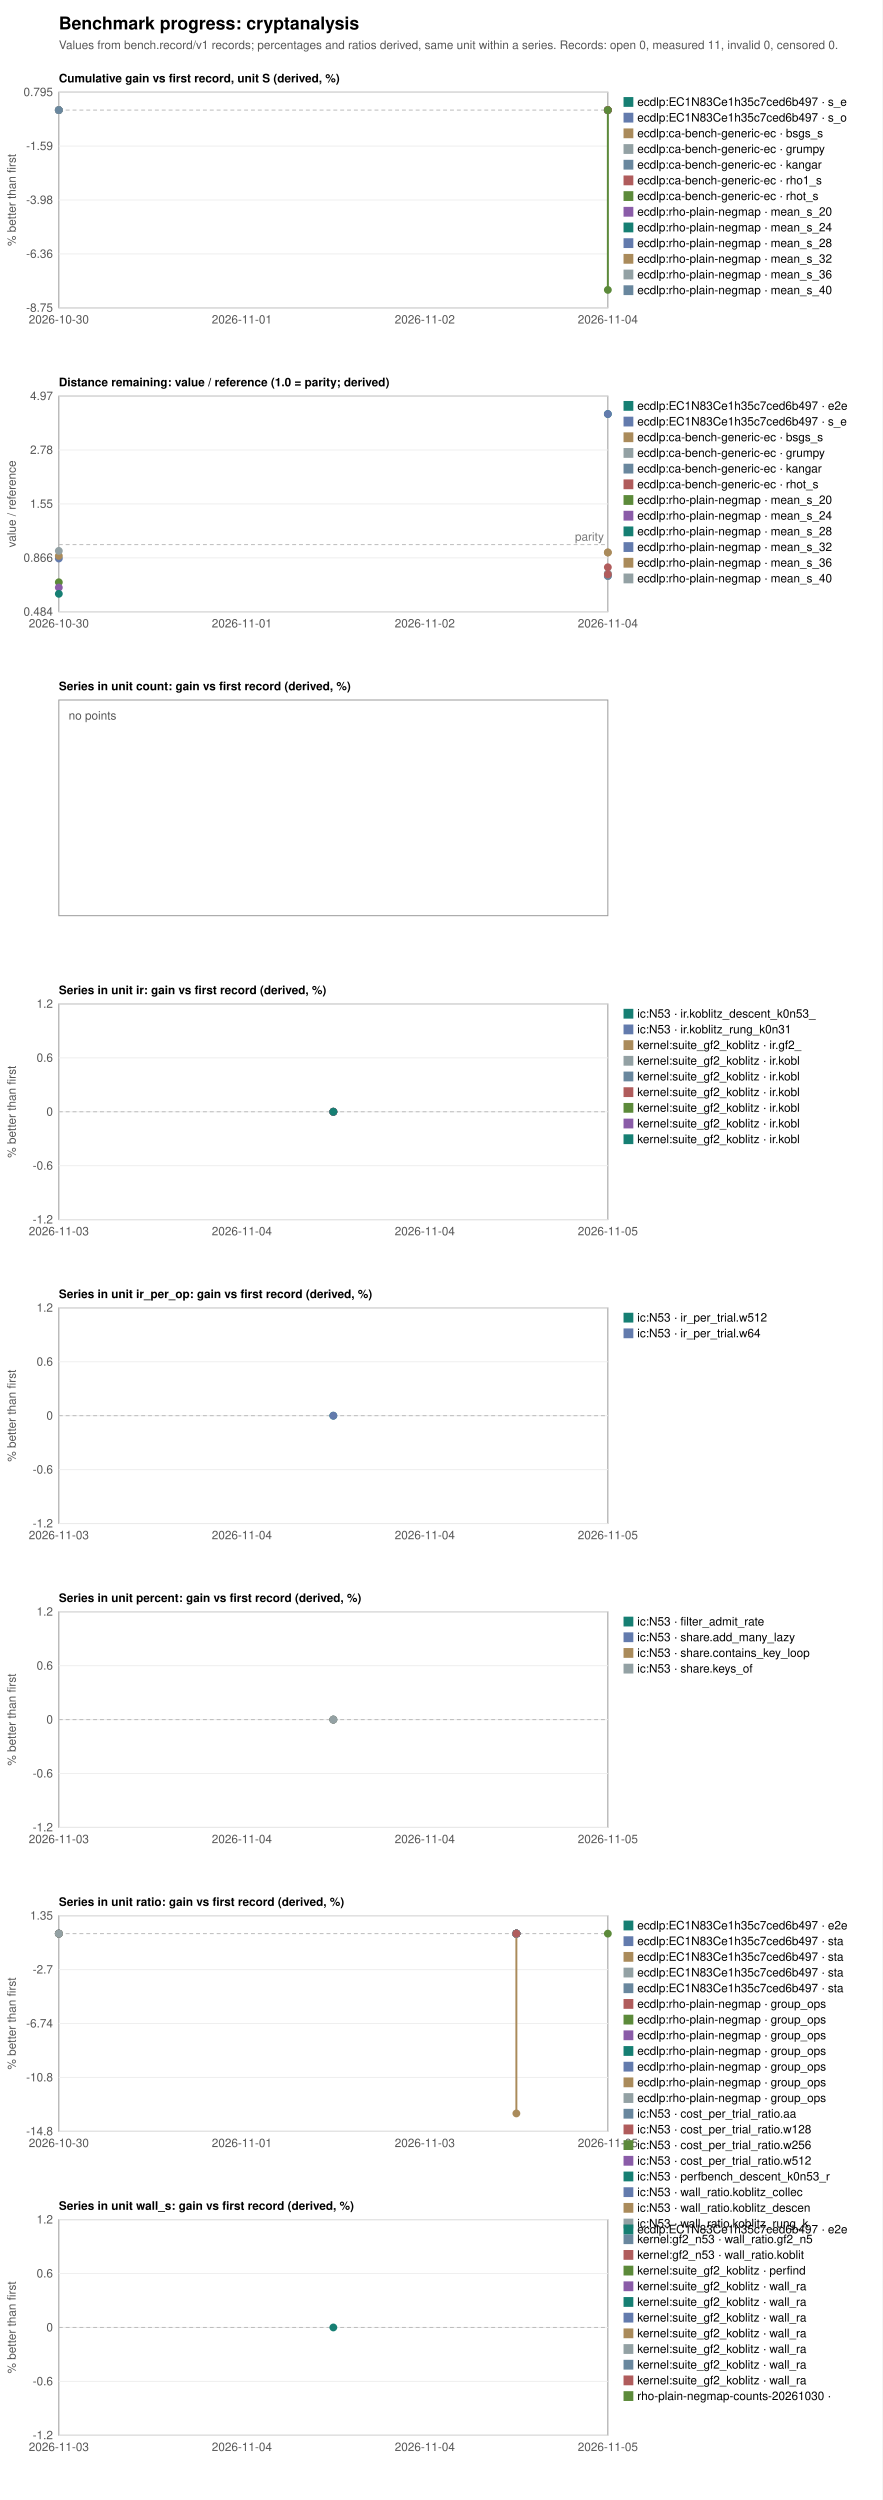
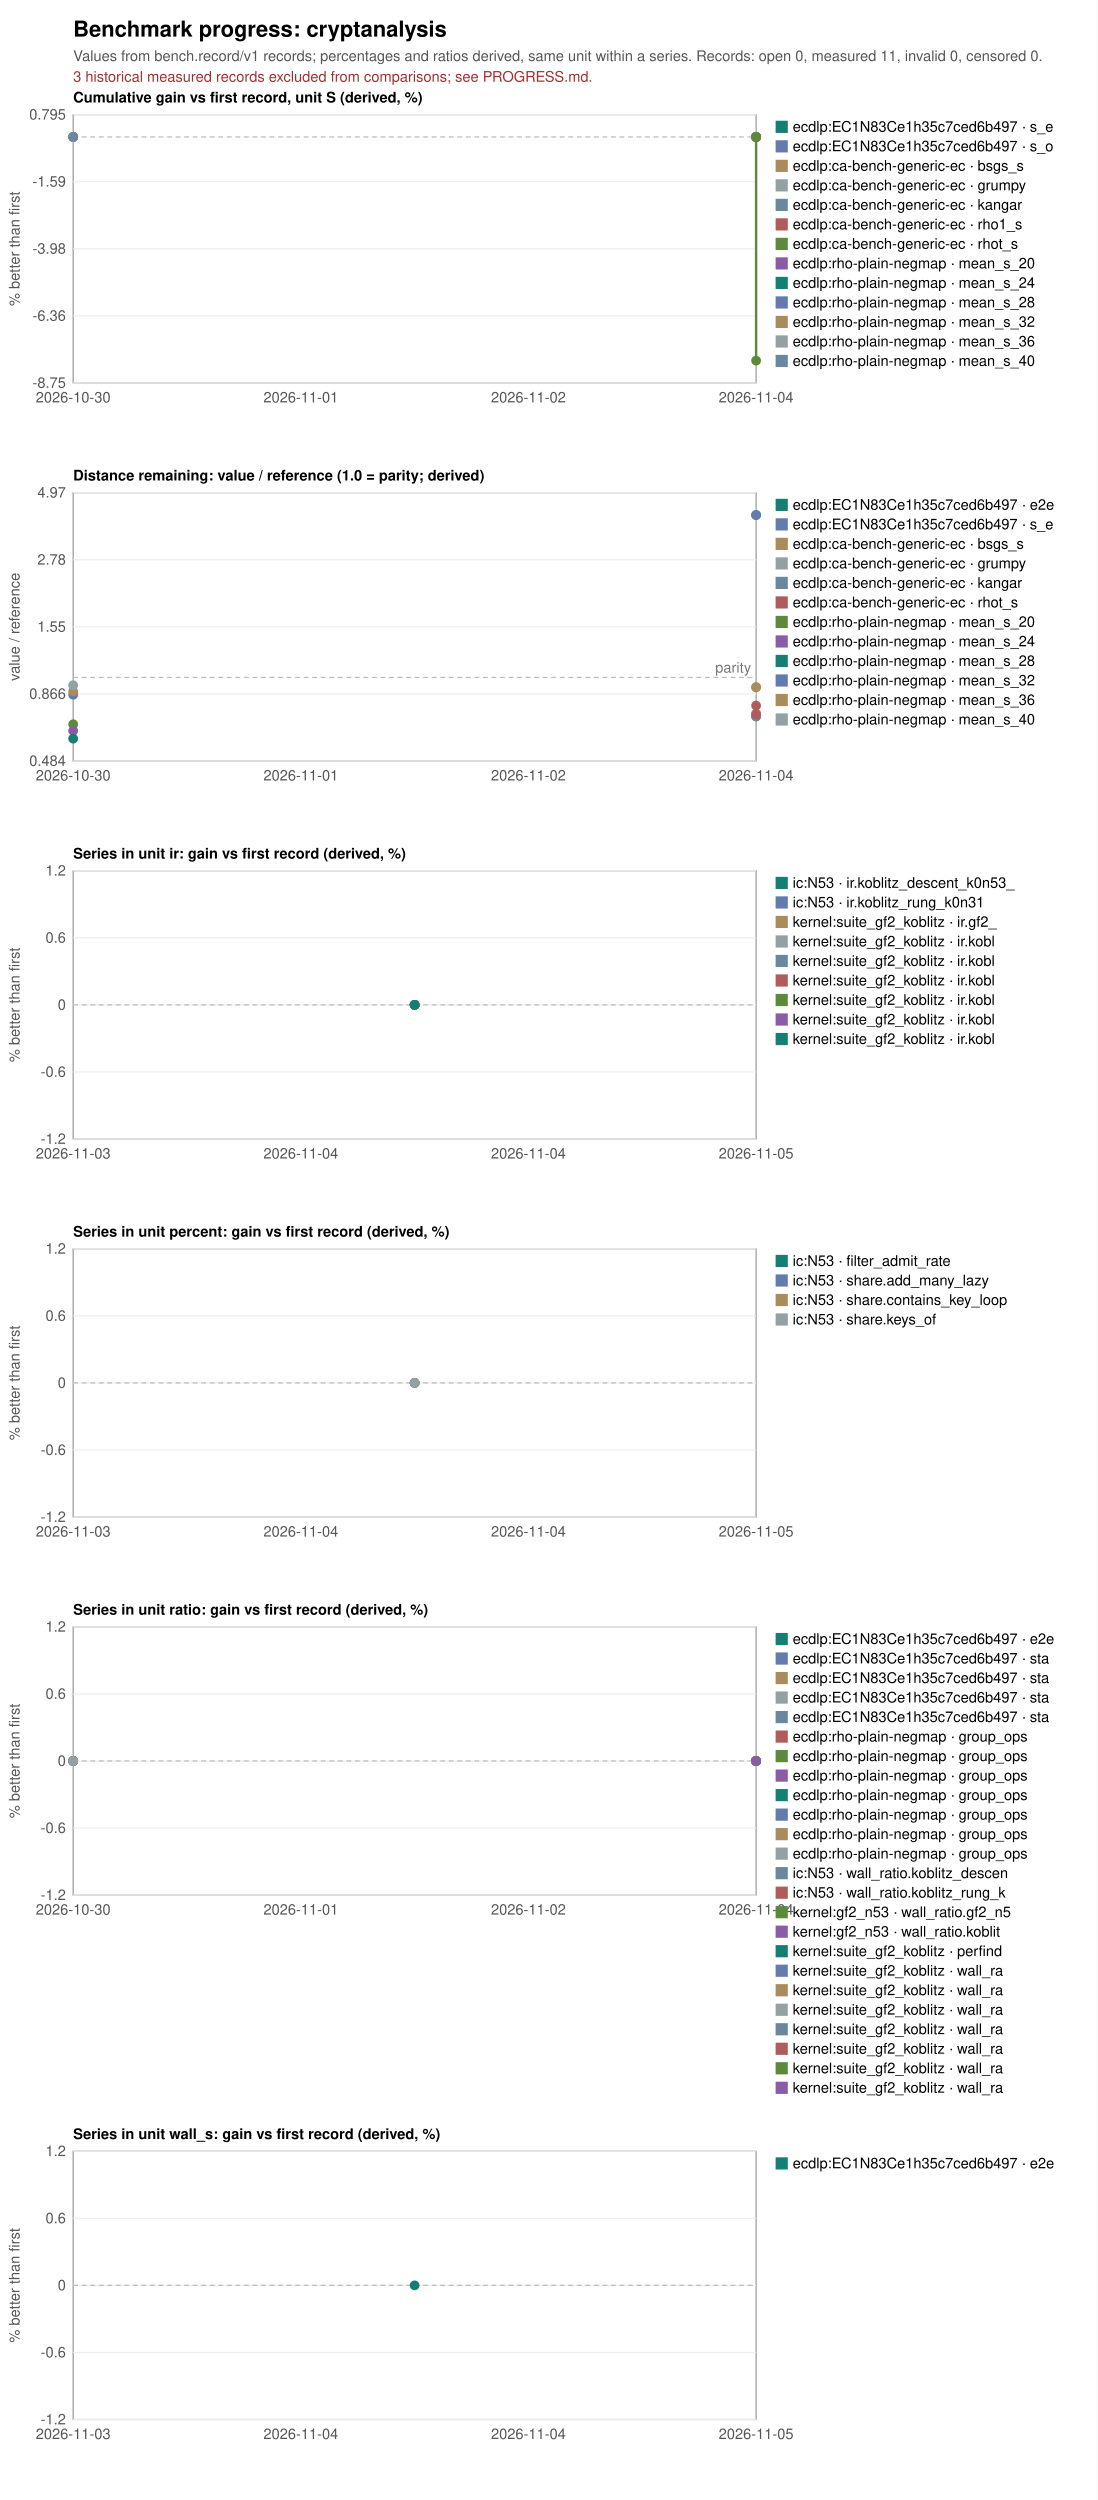
- <svg xmlns="http://www.w3.org/2000/svg" width="900" height="2550" viewBox="0 0 900 2550" font-family="Helvetica, Arial, sans-serif" font-size="12">
-   <rect width="900" height="2550" fill="white" />
+ <svg xmlns="http://www.w3.org/2000/svg" width="900" height="2050" viewBox="0 0 900 2050" font-family="Helvetica, Arial, sans-serif" font-size="12">
+   <rect width="900" height="2050" fill="white" />
  <text x="60" y="30" font-size="18" font-weight="bold">Benchmark progress: cryptanalysis</text>
  <text x="60" y="50" fill="#555">Values from bench.record/v1 records; percentages and ratios derived, same unit within a series. Records: open 0, measured 11, invalid 0, censored 0.</text>
+   <text x="60" y="67" fill="#a03030">3 historical measured records excluded from comparisons; see PROGRESS.md.</text>
  <text x="60" y="84" font-weight="bold">Cumulative gain vs first record, unit S (derived, %)</text>
  <rect x="60" y="94" width="560" height="220" fill="none" stroke="#999" />
  <line x1="60" y1="314.0" x2="620" y2="314.0" stroke="#eee" />
  <text x="54" y="318.0" text-anchor="end" fill="#555">-8.75</text>
  <line x1="60" y1="259.0" x2="620" y2="259.0" stroke="#eee" />
  <text x="54" y="263.0" text-anchor="end" fill="#555">-6.36</text>
  <line x1="60" y1="204.0" x2="620" y2="204.0" stroke="#eee" />
  <text x="54" y="208.0" text-anchor="end" fill="#555">-3.98</text>
  <line x1="60" y1="149.0" x2="620" y2="149.0" stroke="#eee" />
  <text x="54" y="153.0" text-anchor="end" fill="#555">-1.59</text>
  <line x1="60" y1="94.0" x2="620" y2="94.0" stroke="#eee" />
  <text x="54" y="98.0" text-anchor="end" fill="#555">0.795</text>
  <text x="60.0" y="330" text-anchor="middle" fill="#555">2026-10-30</text>
  <text x="246.7" y="330" text-anchor="middle" fill="#555">2026-11-01</text>
  <text x="433.3" y="330" text-anchor="middle" fill="#555">2026-11-02</text>
  <text x="620.0" y="330" text-anchor="middle" fill="#555">2026-11-04</text>
  <line x1="60" y1="112.3" x2="620" y2="112.3" stroke="#bbb" stroke-dasharray="4 3" />
  <text transform="translate(16,204.0) rotate(-90)" text-anchor="middle" fill="#555">% better than first</text>
  <circle cx="620.0" cy="112.3" r="4" fill="#167f73" />
  <rect x="636" y="99" width="10" height="10" fill="#167f73" />
  <text x="650" y="108">ecdlp:EC1N83Ce1h35c7ced6b497 · s_e</text>
  <circle cx="620.0" cy="112.3" r="4" fill="#637bad" />
  <rect x="636" y="115" width="10" height="10" fill="#637bad" />
  <text x="650" y="124">ecdlp:EC1N83Ce1h35c7ced6b497 · s_o</text>
  <polyline fill="none" stroke="#aa8b5b" stroke-width="2" points="620.0,112.3 620.0,112.3" />
  <circle cx="620.0" cy="112.3" r="4" fill="#aa8b5b" />
  <circle cx="620.0" cy="112.3" r="4" fill="#aa8b5b" />
  <rect x="636" y="131" width="10" height="10" fill="#aa8b5b" />
  <text x="650" y="140">ecdlp:ca-bench-generic-ec · bsgs_s</text>
  <polyline fill="none" stroke="#93a1a4" stroke-width="2" points="620.0,112.3 620.0,112.3" />
  <circle cx="620.0" cy="112.3" r="4" fill="#93a1a4" />
  <circle cx="620.0" cy="112.3" r="4" fill="#93a1a4" />
  <rect x="636" y="147" width="10" height="10" fill="#93a1a4" />
  <text x="650" y="156">ecdlp:ca-bench-generic-ec · grumpy</text>
  <polyline fill="none" stroke="#69879e" stroke-width="2" points="620.0,112.3 620.0,112.3" />
  <circle cx="620.0" cy="112.3" r="4" fill="#69879e" />
  <circle cx="620.0" cy="112.3" r="4" fill="#69879e" />
  <rect x="636" y="163" width="10" height="10" fill="#69879e" />
  <text x="650" y="172">ecdlp:ca-bench-generic-ec · kangar</text>
  <polyline fill="none" stroke="#b05c5c" stroke-width="2" points="620.0,112.3 620.0,112.3" />
  <circle cx="620.0" cy="112.3" r="4" fill="#b05c5c" />
  <circle cx="620.0" cy="112.3" r="4" fill="#b05c5c" />
  <rect x="636" y="179" width="10" height="10" fill="#b05c5c" />
  <text x="650" y="188">ecdlp:ca-bench-generic-ec · rho1_s</text>
  <polyline fill="none" stroke="#5c8a3a" stroke-width="2" points="620.0,112.3 620.0,295.7" />
  <circle cx="620.0" cy="112.3" r="4" fill="#5c8a3a" />
  <circle cx="620.0" cy="295.7" r="4" fill="#5c8a3a" />
  <rect x="636" y="195" width="10" height="10" fill="#5c8a3a" />
  <text x="650" y="204">ecdlp:ca-bench-generic-ec · rhot_s</text>
  <circle cx="60.0" cy="112.3" r="4" fill="#8a5ca8" />
  <rect x="636" y="211" width="10" height="10" fill="#8a5ca8" />
  <text x="650" y="220">ecdlp:rho-plain-negmap · mean_s_20</text>
  <circle cx="60.0" cy="112.3" r="4" fill="#167f73" />
  <rect x="636" y="227" width="10" height="10" fill="#167f73" />
  <text x="650" y="236">ecdlp:rho-plain-negmap · mean_s_24</text>
  <circle cx="60.0" cy="112.3" r="4" fill="#637bad" />
  <rect x="636" y="243" width="10" height="10" fill="#637bad" />
  <text x="650" y="252">ecdlp:rho-plain-negmap · mean_s_28</text>
  <circle cx="60.0" cy="112.3" r="4" fill="#aa8b5b" />
  <rect x="636" y="259" width="10" height="10" fill="#aa8b5b" />
  <text x="650" y="268">ecdlp:rho-plain-negmap · mean_s_32</text>
  <circle cx="60.0" cy="112.3" r="4" fill="#93a1a4" />
  <rect x="636" y="275" width="10" height="10" fill="#93a1a4" />
  <text x="650" y="284">ecdlp:rho-plain-negmap · mean_s_36</text>
  <circle cx="60.0" cy="112.3" r="4" fill="#69879e" />
  <rect x="636" y="291" width="10" height="10" fill="#69879e" />
  <text x="650" y="300">ecdlp:rho-plain-negmap · mean_s_40</text>
  <text x="60" y="394" font-weight="bold">Distance remaining: value / reference (1.0 = parity; derived)</text>
  <rect x="60" y="404" width="560" height="220" fill="none" stroke="#999" />
  <line x1="60" y1="624.0" x2="620" y2="624.0" stroke="#eee" />
  <text x="54" y="628.0" text-anchor="end" fill="#555">0.484</text>
  <line x1="60" y1="569.0" x2="620" y2="569.0" stroke="#eee" />
  <text x="54" y="573.0" text-anchor="end" fill="#555">0.866</text>
  <line x1="60" y1="514.0" x2="620" y2="514.0" stroke="#eee" />
  <text x="54" y="518.0" text-anchor="end" fill="#555">1.55</text>
  <line x1="60" y1="459.0" x2="620" y2="459.0" stroke="#eee" />
  <text x="54" y="463.0" text-anchor="end" fill="#555">2.78</text>
  <line x1="60" y1="404.0" x2="620" y2="404.0" stroke="#eee" />
  <text x="54" y="408.0" text-anchor="end" fill="#555">4.97</text>
  <text x="60.0" y="640" text-anchor="middle" fill="#555">2026-10-30</text>
  <text x="246.7" y="640" text-anchor="middle" fill="#555">2026-11-01</text>
  <text x="433.3" y="640" text-anchor="middle" fill="#555">2026-11-02</text>
  <text x="620.0" y="640" text-anchor="middle" fill="#555">2026-11-04</text>
  <line x1="60" y1="555.5" x2="620" y2="555.5" stroke="#bbb" stroke-dasharray="4 3" />
  <text x="616" y="551.5" text-anchor="end" fill="#777">parity</text>
  <text transform="translate(16,514.0) rotate(-90)" text-anchor="middle" fill="#555">value / reference</text>
  <circle cx="620.0" cy="422.3" r="4" fill="#167f73" />
  <rect x="636" y="409" width="10" height="10" fill="#167f73" />
  <text x="650" y="418">ecdlp:EC1N83Ce1h35c7ced6b497 · e2e</text>
  <circle cx="620.0" cy="422.3" r="4" fill="#637bad" />
  <rect x="636" y="425" width="10" height="10" fill="#637bad" />
  <text x="650" y="434">ecdlp:EC1N83Ce1h35c7ced6b497 · s_e</text>
  <polyline fill="none" stroke="#aa8b5b" stroke-width="2" points="620.0,563.5 620.0,563.5" />
  <circle cx="620.0" cy="563.5" r="4" fill="#aa8b5b" />
  <circle cx="620.0" cy="563.5" r="4" fill="#aa8b5b" />
  <rect x="636" y="441" width="10" height="10" fill="#aa8b5b" />
  <text x="650" y="450">ecdlp:ca-bench-generic-ec · bsgs_s</text>
  <polyline fill="none" stroke="#93a1a4" stroke-width="2" points="620.0,585.1 620.0,585.1" />
  <circle cx="620.0" cy="585.1" r="4" fill="#93a1a4" />
  <circle cx="620.0" cy="585.1" r="4" fill="#93a1a4" />
  <rect x="636" y="457" width="10" height="10" fill="#93a1a4" />
  <text x="650" y="466">ecdlp:ca-bench-generic-ec · grumpy</text>
  <polyline fill="none" stroke="#69879e" stroke-width="2" points="620.0,587.5 620.0,587.5" />
  <circle cx="620.0" cy="587.5" r="4" fill="#69879e" />
  <circle cx="620.0" cy="587.5" r="4" fill="#69879e" />
  <rect x="636" y="473" width="10" height="10" fill="#69879e" />
  <text x="650" y="482">ecdlp:ca-bench-generic-ec · kangar</text>
  <polyline fill="none" stroke="#b05c5c" stroke-width="2" points="620.0,585.9 620.0,578.6" />
  <circle cx="620.0" cy="585.9" r="4" fill="#b05c5c" />
  <circle cx="620.0" cy="578.6" r="4" fill="#b05c5c" />
  <rect x="636" y="489" width="10" height="10" fill="#b05c5c" />
  <text x="650" y="498">ecdlp:ca-bench-generic-ec · rhot_s</text>
  <circle cx="60.0" cy="593.9" r="4" fill="#5c8a3a" />
  <rect x="636" y="505" width="10" height="10" fill="#5c8a3a" />
  <text x="650" y="514">ecdlp:rho-plain-negmap · mean_s_20</text>
  <circle cx="60.0" cy="599.3" r="4" fill="#8a5ca8" />
  <rect x="636" y="521" width="10" height="10" fill="#8a5ca8" />
  <text x="650" y="530">ecdlp:rho-plain-negmap · mean_s_24</text>
  <circle cx="60.0" cy="605.7" r="4" fill="#167f73" />
  <rect x="636" y="537" width="10" height="10" fill="#167f73" />
  <text x="650" y="546">ecdlp:rho-plain-negmap · mean_s_28</text>
  <circle cx="60.0" cy="569.7" r="4" fill="#637bad" />
  <rect x="636" y="553" width="10" height="10" fill="#637bad" />
  <text x="650" y="562">ecdlp:rho-plain-negmap · mean_s_32</text>
  <circle cx="60.0" cy="567.0" r="4" fill="#aa8b5b" />
  <rect x="636" y="569" width="10" height="10" fill="#aa8b5b" />
  <text x="650" y="578">ecdlp:rho-plain-negmap · mean_s_36</text>
  <circle cx="60.0" cy="561.9" r="4" fill="#93a1a4" />
  <rect x="636" y="585" width="10" height="10" fill="#93a1a4" />
  <text x="650" y="594">ecdlp:rho-plain-negmap · mean_s_40</text>
-   <text x="60" y="704" font-weight="bold">Series in unit count: gain vs first record (derived, %)</text>
+   <text x="60" y="704" font-weight="bold">Series in unit ir: gain vs first record (derived, %)</text>
  <rect x="60" y="714" width="560" height="220" fill="none" stroke="#999" />
-   <text x="70" y="734" fill="#555">no points</text>
-   <text x="60" y="1014" font-weight="bold">Series in unit ir: gain vs first record (derived, %)</text>
+   <line x1="60" y1="934.0" x2="620" y2="934.0" stroke="#eee" />
+   <text x="54" y="938.0" text-anchor="end" fill="#555">-1.2</text>
+   <line x1="60" y1="879.0" x2="620" y2="879.0" stroke="#eee" />
+   <text x="54" y="883.0" text-anchor="end" fill="#555">-0.6</text>
+   <line x1="60" y1="824.0" x2="620" y2="824.0" stroke="#eee" />
+   <text x="54" y="828.0" text-anchor="end" fill="#555">0</text>
+   <line x1="60" y1="769.0" x2="620" y2="769.0" stroke="#eee" />
+   <text x="54" y="773.0" text-anchor="end" fill="#555">0.6</text>
+   <line x1="60" y1="714.0" x2="620" y2="714.0" stroke="#eee" />
+   <text x="54" y="718.0" text-anchor="end" fill="#555">1.2</text>
+   <text x="60.0" y="950" text-anchor="middle" fill="#555">2026-11-03</text>
+   <text x="246.7" y="950" text-anchor="middle" fill="#555">2026-11-04</text>
+   <text x="433.3" y="950" text-anchor="middle" fill="#555">2026-11-04</text>
+   <text x="620.0" y="950" text-anchor="middle" fill="#555">2026-11-05</text>
+   <line x1="60" y1="824.0" x2="620" y2="824.0" stroke="#bbb" stroke-dasharray="4 3" />
+   <text transform="translate(16,824.0) rotate(-90)" text-anchor="middle" fill="#555">% better than first</text>
+   <circle cx="340.0" cy="824.0" r="4" fill="#167f73" />
+   <rect x="636" y="719" width="10" height="10" fill="#167f73" />
+   <text x="650" y="728">ic:N53 · ir.koblitz_descent_k0n53_</text>
+   <circle cx="340.0" cy="824.0" r="4" fill="#637bad" />
+   <rect x="636" y="735" width="10" height="10" fill="#637bad" />
+   <text x="650" y="744">ic:N53 · ir.koblitz_rung_k0n31</text>
+   <circle cx="340.0" cy="824.0" r="4" fill="#aa8b5b" />
+   <rect x="636" y="751" width="10" height="10" fill="#aa8b5b" />
+   <text x="650" y="760">kernel:suite_gf2_koblitz · ir.gf2_</text>
+   <circle cx="340.0" cy="824.0" r="4" fill="#93a1a4" />
+   <rect x="636" y="767" width="10" height="10" fill="#93a1a4" />
+   <text x="650" y="776">kernel:suite_gf2_koblitz · ir.kobl</text>
+   <circle cx="340.0" cy="824.0" r="4" fill="#69879e" />
+   <rect x="636" y="783" width="10" height="10" fill="#69879e" />
+   <text x="650" y="792">kernel:suite_gf2_koblitz · ir.kobl</text>
+   <circle cx="340.0" cy="824.0" r="4" fill="#b05c5c" />
+   <rect x="636" y="799" width="10" height="10" fill="#b05c5c" />
+   <text x="650" y="808">kernel:suite_gf2_koblitz · ir.kobl</text>
+   <circle cx="340.0" cy="824.0" r="4" fill="#5c8a3a" />
+   <rect x="636" y="815" width="10" height="10" fill="#5c8a3a" />
+   <text x="650" y="824">kernel:suite_gf2_koblitz · ir.kobl</text>
+   <circle cx="340.0" cy="824.0" r="4" fill="#8a5ca8" />
+   <rect x="636" y="831" width="10" height="10" fill="#8a5ca8" />
+   <text x="650" y="840">kernel:suite_gf2_koblitz · ir.kobl</text>
+   <circle cx="340.0" cy="824.0" r="4" fill="#167f73" />
+   <rect x="636" y="847" width="10" height="10" fill="#167f73" />
+   <text x="650" y="856">kernel:suite_gf2_koblitz · ir.kobl</text>
+   <text x="60" y="1014" font-weight="bold">Series in unit percent: gain vs first record (derived, %)</text>
  <rect x="60" y="1024" width="560" height="220" fill="none" stroke="#999" />
  <line x1="60" y1="1244.0" x2="620" y2="1244.0" stroke="#eee" />
  <text x="54" y="1248.0" text-anchor="end" fill="#555">-1.2</text>
  <line x1="60" y1="1189.0" x2="620" y2="1189.0" stroke="#eee" />
  <text x="54" y="1193.0" text-anchor="end" fill="#555">-0.6</text>
  <line x1="60" y1="1134.0" x2="620" y2="1134.0" stroke="#eee" />
  <text x="54" y="1138.0" text-anchor="end" fill="#555">0</text>
  <line x1="60" y1="1079.0" x2="620" y2="1079.0" stroke="#eee" />
  <text x="54" y="1083.0" text-anchor="end" fill="#555">0.6</text>
  <line x1="60" y1="1024.0" x2="620" y2="1024.0" stroke="#eee" />
  <text x="54" y="1028.0" text-anchor="end" fill="#555">1.2</text>
  <text x="60.0" y="1260" text-anchor="middle" fill="#555">2026-11-03</text>
  <text x="246.7" y="1260" text-anchor="middle" fill="#555">2026-11-04</text>
  <text x="433.3" y="1260" text-anchor="middle" fill="#555">2026-11-04</text>
  <text x="620.0" y="1260" text-anchor="middle" fill="#555">2026-11-05</text>
  <line x1="60" y1="1134.0" x2="620" y2="1134.0" stroke="#bbb" stroke-dasharray="4 3" />
  <text transform="translate(16,1134.0) rotate(-90)" text-anchor="middle" fill="#555">% better than first</text>
  <circle cx="340.0" cy="1134.0" r="4" fill="#167f73" />
  <rect x="636" y="1029" width="10" height="10" fill="#167f73" />
-   <text x="650" y="1038">ic:N53 · ir.koblitz_descent_k0n53_</text>
+   <text x="650" y="1038">ic:N53 · filter_admit_rate</text>
  <circle cx="340.0" cy="1134.0" r="4" fill="#637bad" />
  <rect x="636" y="1045" width="10" height="10" fill="#637bad" />
-   <text x="650" y="1054">ic:N53 · ir.koblitz_rung_k0n31</text>
+   <text x="650" y="1054">ic:N53 · share.add_many_lazy</text>
  <circle cx="340.0" cy="1134.0" r="4" fill="#aa8b5b" />
  <rect x="636" y="1061" width="10" height="10" fill="#aa8b5b" />
-   <text x="650" y="1070">kernel:suite_gf2_koblitz · ir.gf2_</text>
+   <text x="650" y="1070">ic:N53 · share.contains_key_loop</text>
  <circle cx="340.0" cy="1134.0" r="4" fill="#93a1a4" />
  <rect x="636" y="1077" width="10" height="10" fill="#93a1a4" />
-   <text x="650" y="1086">kernel:suite_gf2_koblitz · ir.kobl</text>
-   <circle cx="340.0" cy="1134.0" r="4" fill="#69879e" />
-   <rect x="636" y="1093" width="10" height="10" fill="#69879e" />
-   <text x="650" y="1102">kernel:suite_gf2_koblitz · ir.kobl</text>
-   <circle cx="340.0" cy="1134.0" r="4" fill="#b05c5c" />
-   <rect x="636" y="1109" width="10" height="10" fill="#b05c5c" />
-   <text x="650" y="1118">kernel:suite_gf2_koblitz · ir.kobl</text>
-   <circle cx="340.0" cy="1134.0" r="4" fill="#5c8a3a" />
-   <rect x="636" y="1125" width="10" height="10" fill="#5c8a3a" />
-   <text x="650" y="1134">kernel:suite_gf2_koblitz · ir.kobl</text>
-   <circle cx="340.0" cy="1134.0" r="4" fill="#8a5ca8" />
-   <rect x="636" y="1141" width="10" height="10" fill="#8a5ca8" />
-   <text x="650" y="1150">kernel:suite_gf2_koblitz · ir.kobl</text>
-   <circle cx="340.0" cy="1134.0" r="4" fill="#167f73" />
-   <rect x="636" y="1157" width="10" height="10" fill="#167f73" />
-   <text x="650" y="1166">kernel:suite_gf2_koblitz · ir.kobl</text>
-   <text x="60" y="1324" font-weight="bold">Series in unit ir_per_op: gain vs first record (derived, %)</text>
+   <text x="650" y="1086">ic:N53 · share.keys_of</text>
+   <text x="60" y="1324" font-weight="bold">Series in unit ratio: gain vs first record (derived, %)</text>
  <rect x="60" y="1334" width="560" height="220" fill="none" stroke="#999" />
  <line x1="60" y1="1554.0" x2="620" y2="1554.0" stroke="#eee" />
  <text x="54" y="1558.0" text-anchor="end" fill="#555">-1.2</text>
  <line x1="60" y1="1499.0" x2="620" y2="1499.0" stroke="#eee" />
  <text x="54" y="1503.0" text-anchor="end" fill="#555">-0.6</text>
  <line x1="60" y1="1444.0" x2="620" y2="1444.0" stroke="#eee" />
  <text x="54" y="1448.0" text-anchor="end" fill="#555">0</text>
  <line x1="60" y1="1389.0" x2="620" y2="1389.0" stroke="#eee" />
  <text x="54" y="1393.0" text-anchor="end" fill="#555">0.6</text>
  <line x1="60" y1="1334.0" x2="620" y2="1334.0" stroke="#eee" />
  <text x="54" y="1338.0" text-anchor="end" fill="#555">1.2</text>
-   <text x="60.0" y="1570" text-anchor="middle" fill="#555">2026-11-03</text>
-   <text x="246.7" y="1570" text-anchor="middle" fill="#555">2026-11-04</text>
-   <text x="433.3" y="1570" text-anchor="middle" fill="#555">2026-11-04</text>
-   <text x="620.0" y="1570" text-anchor="middle" fill="#555">2026-11-05</text>
+   <text x="60.0" y="1570" text-anchor="middle" fill="#555">2026-10-30</text>
+   <text x="246.7" y="1570" text-anchor="middle" fill="#555">2026-11-01</text>
+   <text x="433.3" y="1570" text-anchor="middle" fill="#555">2026-11-02</text>
+   <text x="620.0" y="1570" text-anchor="middle" fill="#555">2026-11-04</text>
  <line x1="60" y1="1444.0" x2="620" y2="1444.0" stroke="#bbb" stroke-dasharray="4 3" />
  <text transform="translate(16,1444.0) rotate(-90)" text-anchor="middle" fill="#555">% better than first</text>
-   <circle cx="340.0" cy="1444.0" r="4" fill="#167f73" />
+   <circle cx="620.0" cy="1444.0" r="4" fill="#167f73" />
  <rect x="636" y="1339" width="10" height="10" fill="#167f73" />
-   <text x="650" y="1348">ic:N53 · ir_per_trial.w512</text>
-   <circle cx="340.0" cy="1444.0" r="4" fill="#637bad" />
+   <text x="650" y="1348">ecdlp:EC1N83Ce1h35c7ced6b497 · e2e</text>
+   <circle cx="620.0" cy="1444.0" r="4" fill="#637bad" />
  <rect x="636" y="1355" width="10" height="10" fill="#637bad" />
-   <text x="650" y="1364">ic:N53 · ir_per_trial.w64</text>
-   <text x="60" y="1634" font-weight="bold">Series in unit percent: gain vs first record (derived, %)</text>
-   <rect x="60" y="1644" width="560" height="220" fill="none" stroke="#999" />
-   <line x1="60" y1="1864.0" x2="620" y2="1864.0" stroke="#eee" />
-   <text x="54" y="1868.0" text-anchor="end" fill="#555">-1.2</text>
-   <line x1="60" y1="1809.0" x2="620" y2="1809.0" stroke="#eee" />
-   <text x="54" y="1813.0" text-anchor="end" fill="#555">-0.6</text>
-   <line x1="60" y1="1754.0" x2="620" y2="1754.0" stroke="#eee" />
-   <text x="54" y="1758.0" text-anchor="end" fill="#555">0</text>
-   <line x1="60" y1="1699.0" x2="620" y2="1699.0" stroke="#eee" />
-   <text x="54" y="1703.0" text-anchor="end" fill="#555">0.6</text>
-   <line x1="60" y1="1644.0" x2="620" y2="1644.0" stroke="#eee" />
-   <text x="54" y="1648.0" text-anchor="end" fill="#555">1.2</text>
-   <text x="60.0" y="1880" text-anchor="middle" fill="#555">2026-11-03</text>
-   <text x="246.7" y="1880" text-anchor="middle" fill="#555">2026-11-04</text>
-   <text x="433.3" y="1880" text-anchor="middle" fill="#555">2026-11-04</text>
-   <text x="620.0" y="1880" text-anchor="middle" fill="#555">2026-11-05</text>
-   <line x1="60" y1="1754.0" x2="620" y2="1754.0" stroke="#bbb" stroke-dasharray="4 3" />
-   <text transform="translate(16,1754.0) rotate(-90)" text-anchor="middle" fill="#555">% better than first</text>
-   <circle cx="340.0" cy="1754.0" r="4" fill="#167f73" />
-   <rect x="636" y="1649" width="10" height="10" fill="#167f73" />
-   <text x="650" y="1658">ic:N53 · filter_admit_rate</text>
-   <circle cx="340.0" cy="1754.0" r="4" fill="#637bad" />
-   <rect x="636" y="1665" width="10" height="10" fill="#637bad" />
-   <text x="650" y="1674">ic:N53 · share.add_many_lazy</text>
-   <circle cx="340.0" cy="1754.0" r="4" fill="#aa8b5b" />
-   <rect x="636" y="1681" width="10" height="10" fill="#aa8b5b" />
-   <text x="650" y="1690">ic:N53 · share.contains_key_loop</text>
-   <circle cx="340.0" cy="1754.0" r="4" fill="#93a1a4" />
-   <rect x="636" y="1697" width="10" height="10" fill="#93a1a4" />
-   <text x="650" y="1706">ic:N53 · share.keys_of</text>
-   <text x="60" y="1944" font-weight="bold">Series in unit ratio: gain vs first record (derived, %)</text>
-   <rect x="60" y="1954" width="560" height="220" fill="none" stroke="#999" />
-   <line x1="60" y1="2174.0" x2="620" y2="2174.0" stroke="#eee" />
-   <text x="54" y="2178.0" text-anchor="end" fill="#555">-14.8</text>
-   <line x1="60" y1="2119.0" x2="620" y2="2119.0" stroke="#eee" />
-   <text x="54" y="2123.0" text-anchor="end" fill="#555">-10.8</text>
-   <line x1="60" y1="2064.0" x2="620" y2="2064.0" stroke="#eee" />
-   <text x="54" y="2068.0" text-anchor="end" fill="#555">-6.74</text>
-   <line x1="60" y1="2009.0" x2="620" y2="2009.0" stroke="#eee" />
-   <text x="54" y="2013.0" text-anchor="end" fill="#555">-2.7</text>
-   <line x1="60" y1="1954.0" x2="620" y2="1954.0" stroke="#eee" />
-   <text x="54" y="1958.0" text-anchor="end" fill="#555">1.35</text>
-   <text x="60.0" y="2190" text-anchor="middle" fill="#555">2026-10-30</text>
-   <text x="246.7" y="2190" text-anchor="middle" fill="#555">2026-11-01</text>
-   <text x="433.3" y="2190" text-anchor="middle" fill="#555">2026-11-03</text>
-   <text x="620.0" y="2190" text-anchor="middle" fill="#555">2026-11-05</text>
-   <line x1="60" y1="1972.3" x2="620" y2="1972.3" stroke="#bbb" stroke-dasharray="4 3" />
-   <text transform="translate(16,2064.0) rotate(-90)" text-anchor="middle" fill="#555">% better than first</text>
-   <circle cx="526.7" cy="1972.3" r="4" fill="#167f73" />
-   <rect x="636" y="1959" width="10" height="10" fill="#167f73" />
-   <text x="650" y="1968">ecdlp:EC1N83Ce1h35c7ced6b497 · e2e</text>
-   <circle cx="526.7" cy="1972.3" r="4" fill="#637bad" />
-   <rect x="636" y="1975" width="10" height="10" fill="#637bad" />
-   <text x="650" y="1984">ecdlp:EC1N83Ce1h35c7ced6b497 · sta</text>
-   <circle cx="526.7" cy="1972.3" r="4" fill="#aa8b5b" />
-   <rect x="636" y="1991" width="10" height="10" fill="#aa8b5b" />
-   <text x="650" y="2000">ecdlp:EC1N83Ce1h35c7ced6b497 · sta</text>
-   <circle cx="526.7" cy="1972.3" r="4" fill="#93a1a4" />
-   <rect x="636" y="2007" width="10" height="10" fill="#93a1a4" />
-   <text x="650" y="2016">ecdlp:EC1N83Ce1h35c7ced6b497 · sta</text>
-   <circle cx="526.7" cy="1972.3" r="4" fill="#69879e" />
-   <rect x="636" y="2023" width="10" height="10" fill="#69879e" />
-   <text x="650" y="2032">ecdlp:EC1N83Ce1h35c7ced6b497 · sta</text>
-   <circle cx="60.0" cy="1972.3" r="4" fill="#b05c5c" />
-   <rect x="636" y="2039" width="10" height="10" fill="#b05c5c" />
-   <text x="650" y="2048">ecdlp:rho-plain-negmap · group_ops</text>
-   <circle cx="60.0" cy="1972.3" r="4" fill="#5c8a3a" />
-   <rect x="636" y="2055" width="10" height="10" fill="#5c8a3a" />
-   <text x="650" y="2064">ecdlp:rho-plain-negmap · group_ops</text>
-   <circle cx="60.0" cy="1972.3" r="4" fill="#8a5ca8" />
-   <rect x="636" y="2071" width="10" height="10" fill="#8a5ca8" />
-   <text x="650" y="2080">ecdlp:rho-plain-negmap · group_ops</text>
-   <circle cx="60.0" cy="1972.3" r="4" fill="#167f73" />
-   <rect x="636" y="2087" width="10" height="10" fill="#167f73" />
-   <text x="650" y="2096">ecdlp:rho-plain-negmap · group_ops</text>
-   <circle cx="60.0" cy="1972.3" r="4" fill="#637bad" />
-   <rect x="636" y="2103" width="10" height="10" fill="#637bad" />
-   <text x="650" y="2112">ecdlp:rho-plain-negmap · group_ops</text>
-   <circle cx="60.0" cy="1972.3" r="4" fill="#aa8b5b" />
-   <rect x="636" y="2119" width="10" height="10" fill="#aa8b5b" />
-   <text x="650" y="2128">ecdlp:rho-plain-negmap · group_ops</text>
-   <circle cx="60.0" cy="1972.3" r="4" fill="#93a1a4" />
-   <rect x="636" y="2135" width="10" height="10" fill="#93a1a4" />
-   <text x="650" y="2144">ecdlp:rho-plain-negmap · group_ops</text>
-   <circle cx="526.7" cy="1972.3" r="4" fill="#69879e" />
-   <rect x="636" y="2151" width="10" height="10" fill="#69879e" />
-   <text x="650" y="2160">ic:N53 · cost_per_trial_ratio.aa</text>
-   <circle cx="526.7" cy="1972.3" r="4" fill="#b05c5c" />
-   <rect x="636" y="2167" width="10" height="10" fill="#b05c5c" />
-   <text x="650" y="2176">ic:N53 · cost_per_trial_ratio.w128</text>
-   <circle cx="526.7" cy="1972.3" r="4" fill="#5c8a3a" />
-   <rect x="636" y="2183" width="10" height="10" fill="#5c8a3a" />
-   <text x="650" y="2192">ic:N53 · cost_per_trial_ratio.w256</text>
-   <circle cx="526.7" cy="1972.3" r="4" fill="#8a5ca8" />
-   <rect x="636" y="2199" width="10" height="10" fill="#8a5ca8" />
-   <text x="650" y="2208">ic:N53 · cost_per_trial_ratio.w512</text>
-   <circle cx="526.7" cy="1972.3" r="4" fill="#167f73" />
-   <rect x="636" y="2215" width="10" height="10" fill="#167f73" />
-   <text x="650" y="2224">ic:N53 · perfbench_descent_k0n53_r</text>
-   <circle cx="526.7" cy="1972.3" r="4" fill="#637bad" />
-   <rect x="636" y="2231" width="10" height="10" fill="#637bad" />
-   <text x="650" y="2240">ic:N53 · wall_ratio.koblitz_collec</text>
-   <polyline fill="none" stroke="#aa8b5b" stroke-width="2" points="526.7,1972.3 526.7,2155.7" />
-   <circle cx="526.7" cy="1972.3" r="4" fill="#aa8b5b" />
-   <circle cx="526.7" cy="2155.7" r="4" fill="#aa8b5b" />
-   <rect x="636" y="2247" width="10" height="10" fill="#aa8b5b" />
-   <text x="650" y="2256">ic:N53 · wall_ratio.koblitz_descen</text>
-   <circle cx="526.7" cy="1972.3" r="4" fill="#93a1a4" />
-   <rect x="636" y="2263" width="10" height="10" fill="#93a1a4" />
-   <text x="650" y="2272">ic:N53 · wall_ratio.koblitz_rung_k</text>
-   <circle cx="526.7" cy="1972.3" r="4" fill="#69879e" />
-   <rect x="636" y="2279" width="10" height="10" fill="#69879e" />
-   <text x="650" y="2288">kernel:gf2_n53 · wall_ratio.gf2_n5</text>
-   <circle cx="526.7" cy="1972.3" r="4" fill="#b05c5c" />
-   <rect x="636" y="2295" width="10" height="10" fill="#b05c5c" />
-   <text x="650" y="2304">kernel:gf2_n53 · wall_ratio.koblit</text>
-   <circle cx="526.7" cy="1972.3" r="4" fill="#5c8a3a" />
-   <rect x="636" y="2311" width="10" height="10" fill="#5c8a3a" />
-   <text x="650" y="2320">kernel:suite_gf2_koblitz · perfind</text>
-   <circle cx="526.7" cy="1972.3" r="4" fill="#8a5ca8" />
-   <rect x="636" y="2327" width="10" height="10" fill="#8a5ca8" />
-   <text x="650" y="2336">kernel:suite_gf2_koblitz · wall_ra</text>
-   <circle cx="526.7" cy="1972.3" r="4" fill="#167f73" />
-   <rect x="636" y="2343" width="10" height="10" fill="#167f73" />
-   <text x="650" y="2352">kernel:suite_gf2_koblitz · wall_ra</text>
-   <circle cx="526.7" cy="1972.3" r="4" fill="#637bad" />
-   <rect x="636" y="2359" width="10" height="10" fill="#637bad" />
-   <text x="650" y="2368">kernel:suite_gf2_koblitz · wall_ra</text>
-   <circle cx="526.7" cy="1972.3" r="4" fill="#aa8b5b" />
-   <rect x="636" y="2375" width="10" height="10" fill="#aa8b5b" />
-   <text x="650" y="2384">kernel:suite_gf2_koblitz · wall_ra</text>
-   <circle cx="526.7" cy="1972.3" r="4" fill="#93a1a4" />
-   <rect x="636" y="2391" width="10" height="10" fill="#93a1a4" />
-   <text x="650" y="2400">kernel:suite_gf2_koblitz · wall_ra</text>
-   <circle cx="526.7" cy="1972.3" r="4" fill="#69879e" />
-   <rect x="636" y="2407" width="10" height="10" fill="#69879e" />
-   <text x="650" y="2416">kernel:suite_gf2_koblitz · wall_ra</text>
-   <circle cx="526.7" cy="1972.3" r="4" fill="#b05c5c" />
-   <rect x="636" y="2423" width="10" height="10" fill="#b05c5c" />
-   <text x="650" y="2432">kernel:suite_gf2_koblitz · wall_ra</text>
-   <circle cx="620.0" cy="1972.3" r="4" fill="#5c8a3a" />
-   <rect x="636" y="2439" width="10" height="10" fill="#5c8a3a" />
-   <text x="650" y="2448">rho-plain-negmap-counts-20261030 ·</text>
-   <text x="60" y="2254" font-weight="bold">Series in unit wall_s: gain vs first record (derived, %)</text>
-   <rect x="60" y="2264" width="560" height="220" fill="none" stroke="#999" />
-   <line x1="60" y1="2484.0" x2="620" y2="2484.0" stroke="#eee" />
-   <text x="54" y="2488.0" text-anchor="end" fill="#555">-1.2</text>
-   <line x1="60" y1="2429.0" x2="620" y2="2429.0" stroke="#eee" />
-   <text x="54" y="2433.0" text-anchor="end" fill="#555">-0.6</text>
-   <line x1="60" y1="2374.0" x2="620" y2="2374.0" stroke="#eee" />
-   <text x="54" y="2378.0" text-anchor="end" fill="#555">0</text>
-   <line x1="60" y1="2319.0" x2="620" y2="2319.0" stroke="#eee" />
-   <text x="54" y="2323.0" text-anchor="end" fill="#555">0.6</text>
-   <line x1="60" y1="2264.0" x2="620" y2="2264.0" stroke="#eee" />
-   <text x="54" y="2268.0" text-anchor="end" fill="#555">1.2</text>
-   <text x="60.0" y="2500" text-anchor="middle" fill="#555">2026-11-03</text>
-   <text x="246.7" y="2500" text-anchor="middle" fill="#555">2026-11-04</text>
-   <text x="433.3" y="2500" text-anchor="middle" fill="#555">2026-11-04</text>
-   <text x="620.0" y="2500" text-anchor="middle" fill="#555">2026-11-05</text>
-   <line x1="60" y1="2374.0" x2="620" y2="2374.0" stroke="#bbb" stroke-dasharray="4 3" />
-   <text transform="translate(16,2374.0) rotate(-90)" text-anchor="middle" fill="#555">% better than first</text>
-   <circle cx="340.0" cy="2374.0" r="4" fill="#167f73" />
-   <rect x="636" y="2269" width="10" height="10" fill="#167f73" />
-   <text x="650" y="2278">ecdlp:EC1N83Ce1h35c7ced6b497 · e2e</text>
+   <text x="650" y="1364">ecdlp:EC1N83Ce1h35c7ced6b497 · sta</text>
+   <circle cx="620.0" cy="1444.0" r="4" fill="#aa8b5b" />
+   <rect x="636" y="1371" width="10" height="10" fill="#aa8b5b" />
+   <text x="650" y="1380">ecdlp:EC1N83Ce1h35c7ced6b497 · sta</text>
+   <circle cx="620.0" cy="1444.0" r="4" fill="#93a1a4" />
+   <rect x="636" y="1387" width="10" height="10" fill="#93a1a4" />
+   <text x="650" y="1396">ecdlp:EC1N83Ce1h35c7ced6b497 · sta</text>
+   <circle cx="620.0" cy="1444.0" r="4" fill="#69879e" />
+   <rect x="636" y="1403" width="10" height="10" fill="#69879e" />
+   <text x="650" y="1412">ecdlp:EC1N83Ce1h35c7ced6b497 · sta</text>
+   <circle cx="60.0" cy="1444.0" r="4" fill="#b05c5c" />
+   <rect x="636" y="1419" width="10" height="10" fill="#b05c5c" />
+   <text x="650" y="1428">ecdlp:rho-plain-negmap · group_ops</text>
+   <circle cx="60.0" cy="1444.0" r="4" fill="#5c8a3a" />
+   <rect x="636" y="1435" width="10" height="10" fill="#5c8a3a" />
+   <text x="650" y="1444">ecdlp:rho-plain-negmap · group_ops</text>
+   <circle cx="60.0" cy="1444.0" r="4" fill="#8a5ca8" />
+   <rect x="636" y="1451" width="10" height="10" fill="#8a5ca8" />
+   <text x="650" y="1460">ecdlp:rho-plain-negmap · group_ops</text>
+   <circle cx="60.0" cy="1444.0" r="4" fill="#167f73" />
+   <rect x="636" y="1467" width="10" height="10" fill="#167f73" />
+   <text x="650" y="1476">ecdlp:rho-plain-negmap · group_ops</text>
+   <circle cx="60.0" cy="1444.0" r="4" fill="#637bad" />
+   <rect x="636" y="1483" width="10" height="10" fill="#637bad" />
+   <text x="650" y="1492">ecdlp:rho-plain-negmap · group_ops</text>
+   <circle cx="60.0" cy="1444.0" r="4" fill="#aa8b5b" />
+   <rect x="636" y="1499" width="10" height="10" fill="#aa8b5b" />
+   <text x="650" y="1508">ecdlp:rho-plain-negmap · group_ops</text>
+   <circle cx="60.0" cy="1444.0" r="4" fill="#93a1a4" />
+   <rect x="636" y="1515" width="10" height="10" fill="#93a1a4" />
+   <text x="650" y="1524">ecdlp:rho-plain-negmap · group_ops</text>
+   <circle cx="620.0" cy="1444.0" r="4" fill="#69879e" />
+   <rect x="636" y="1531" width="10" height="10" fill="#69879e" />
+   <text x="650" y="1540">ic:N53 · wall_ratio.koblitz_descen</text>
+   <circle cx="620.0" cy="1444.0" r="4" fill="#b05c5c" />
+   <rect x="636" y="1547" width="10" height="10" fill="#b05c5c" />
+   <text x="650" y="1556">ic:N53 · wall_ratio.koblitz_rung_k</text>
+   <circle cx="620.0" cy="1444.0" r="4" fill="#5c8a3a" />
+   <rect x="636" y="1563" width="10" height="10" fill="#5c8a3a" />
+   <text x="650" y="1572">kernel:gf2_n53 · wall_ratio.gf2_n5</text>
+   <circle cx="620.0" cy="1444.0" r="4" fill="#8a5ca8" />
+   <rect x="636" y="1579" width="10" height="10" fill="#8a5ca8" />
+   <text x="650" y="1588">kernel:gf2_n53 · wall_ratio.koblit</text>
+   <circle cx="620.0" cy="1444.0" r="4" fill="#167f73" />
+   <rect x="636" y="1595" width="10" height="10" fill="#167f73" />
+   <text x="650" y="1604">kernel:suite_gf2_koblitz · perfind</text>
+   <circle cx="620.0" cy="1444.0" r="4" fill="#637bad" />
+   <rect x="636" y="1611" width="10" height="10" fill="#637bad" />
+   <text x="650" y="1620">kernel:suite_gf2_koblitz · wall_ra</text>
+   <circle cx="620.0" cy="1444.0" r="4" fill="#aa8b5b" />
+   <rect x="636" y="1627" width="10" height="10" fill="#aa8b5b" />
+   <text x="650" y="1636">kernel:suite_gf2_koblitz · wall_ra</text>
+   <circle cx="620.0" cy="1444.0" r="4" fill="#93a1a4" />
+   <rect x="636" y="1643" width="10" height="10" fill="#93a1a4" />
+   <text x="650" y="1652">kernel:suite_gf2_koblitz · wall_ra</text>
+   <circle cx="620.0" cy="1444.0" r="4" fill="#69879e" />
+   <rect x="636" y="1659" width="10" height="10" fill="#69879e" />
+   <text x="650" y="1668">kernel:suite_gf2_koblitz · wall_ra</text>
+   <circle cx="620.0" cy="1444.0" r="4" fill="#b05c5c" />
+   <rect x="636" y="1675" width="10" height="10" fill="#b05c5c" />
+   <text x="650" y="1684">kernel:suite_gf2_koblitz · wall_ra</text>
+   <circle cx="620.0" cy="1444.0" r="4" fill="#5c8a3a" />
+   <rect x="636" y="1691" width="10" height="10" fill="#5c8a3a" />
+   <text x="650" y="1700">kernel:suite_gf2_koblitz · wall_ra</text>
+   <circle cx="620.0" cy="1444.0" r="4" fill="#8a5ca8" />
+   <rect x="636" y="1707" width="10" height="10" fill="#8a5ca8" />
+   <text x="650" y="1716">kernel:suite_gf2_koblitz · wall_ra</text>
+   <text x="60" y="1754" font-weight="bold">Series in unit wall_s: gain vs first record (derived, %)</text>
+   <rect x="60" y="1764" width="560" height="220" fill="none" stroke="#999" />
+   <line x1="60" y1="1984.0" x2="620" y2="1984.0" stroke="#eee" />
+   <text x="54" y="1988.0" text-anchor="end" fill="#555">-1.2</text>
+   <line x1="60" y1="1929.0" x2="620" y2="1929.0" stroke="#eee" />
+   <text x="54" y="1933.0" text-anchor="end" fill="#555">-0.6</text>
+   <line x1="60" y1="1874.0" x2="620" y2="1874.0" stroke="#eee" />
+   <text x="54" y="1878.0" text-anchor="end" fill="#555">0</text>
+   <line x1="60" y1="1819.0" x2="620" y2="1819.0" stroke="#eee" />
+   <text x="54" y="1823.0" text-anchor="end" fill="#555">0.6</text>
+   <line x1="60" y1="1764.0" x2="620" y2="1764.0" stroke="#eee" />
+   <text x="54" y="1768.0" text-anchor="end" fill="#555">1.2</text>
+   <text x="60.0" y="2000" text-anchor="middle" fill="#555">2026-11-03</text>
+   <text x="246.7" y="2000" text-anchor="middle" fill="#555">2026-11-04</text>
+   <text x="433.3" y="2000" text-anchor="middle" fill="#555">2026-11-04</text>
+   <text x="620.0" y="2000" text-anchor="middle" fill="#555">2026-11-05</text>
+   <line x1="60" y1="1874.0" x2="620" y2="1874.0" stroke="#bbb" stroke-dasharray="4 3" />
+   <text transform="translate(16,1874.0) rotate(-90)" text-anchor="middle" fill="#555">% better than first</text>
+   <circle cx="340.0" cy="1874.0" r="4" fill="#167f73" />
+   <rect x="636" y="1769" width="10" height="10" fill="#167f73" />
+   <text x="650" y="1778">ecdlp:EC1N83Ce1h35c7ced6b497 · e2e</text>
</svg>
